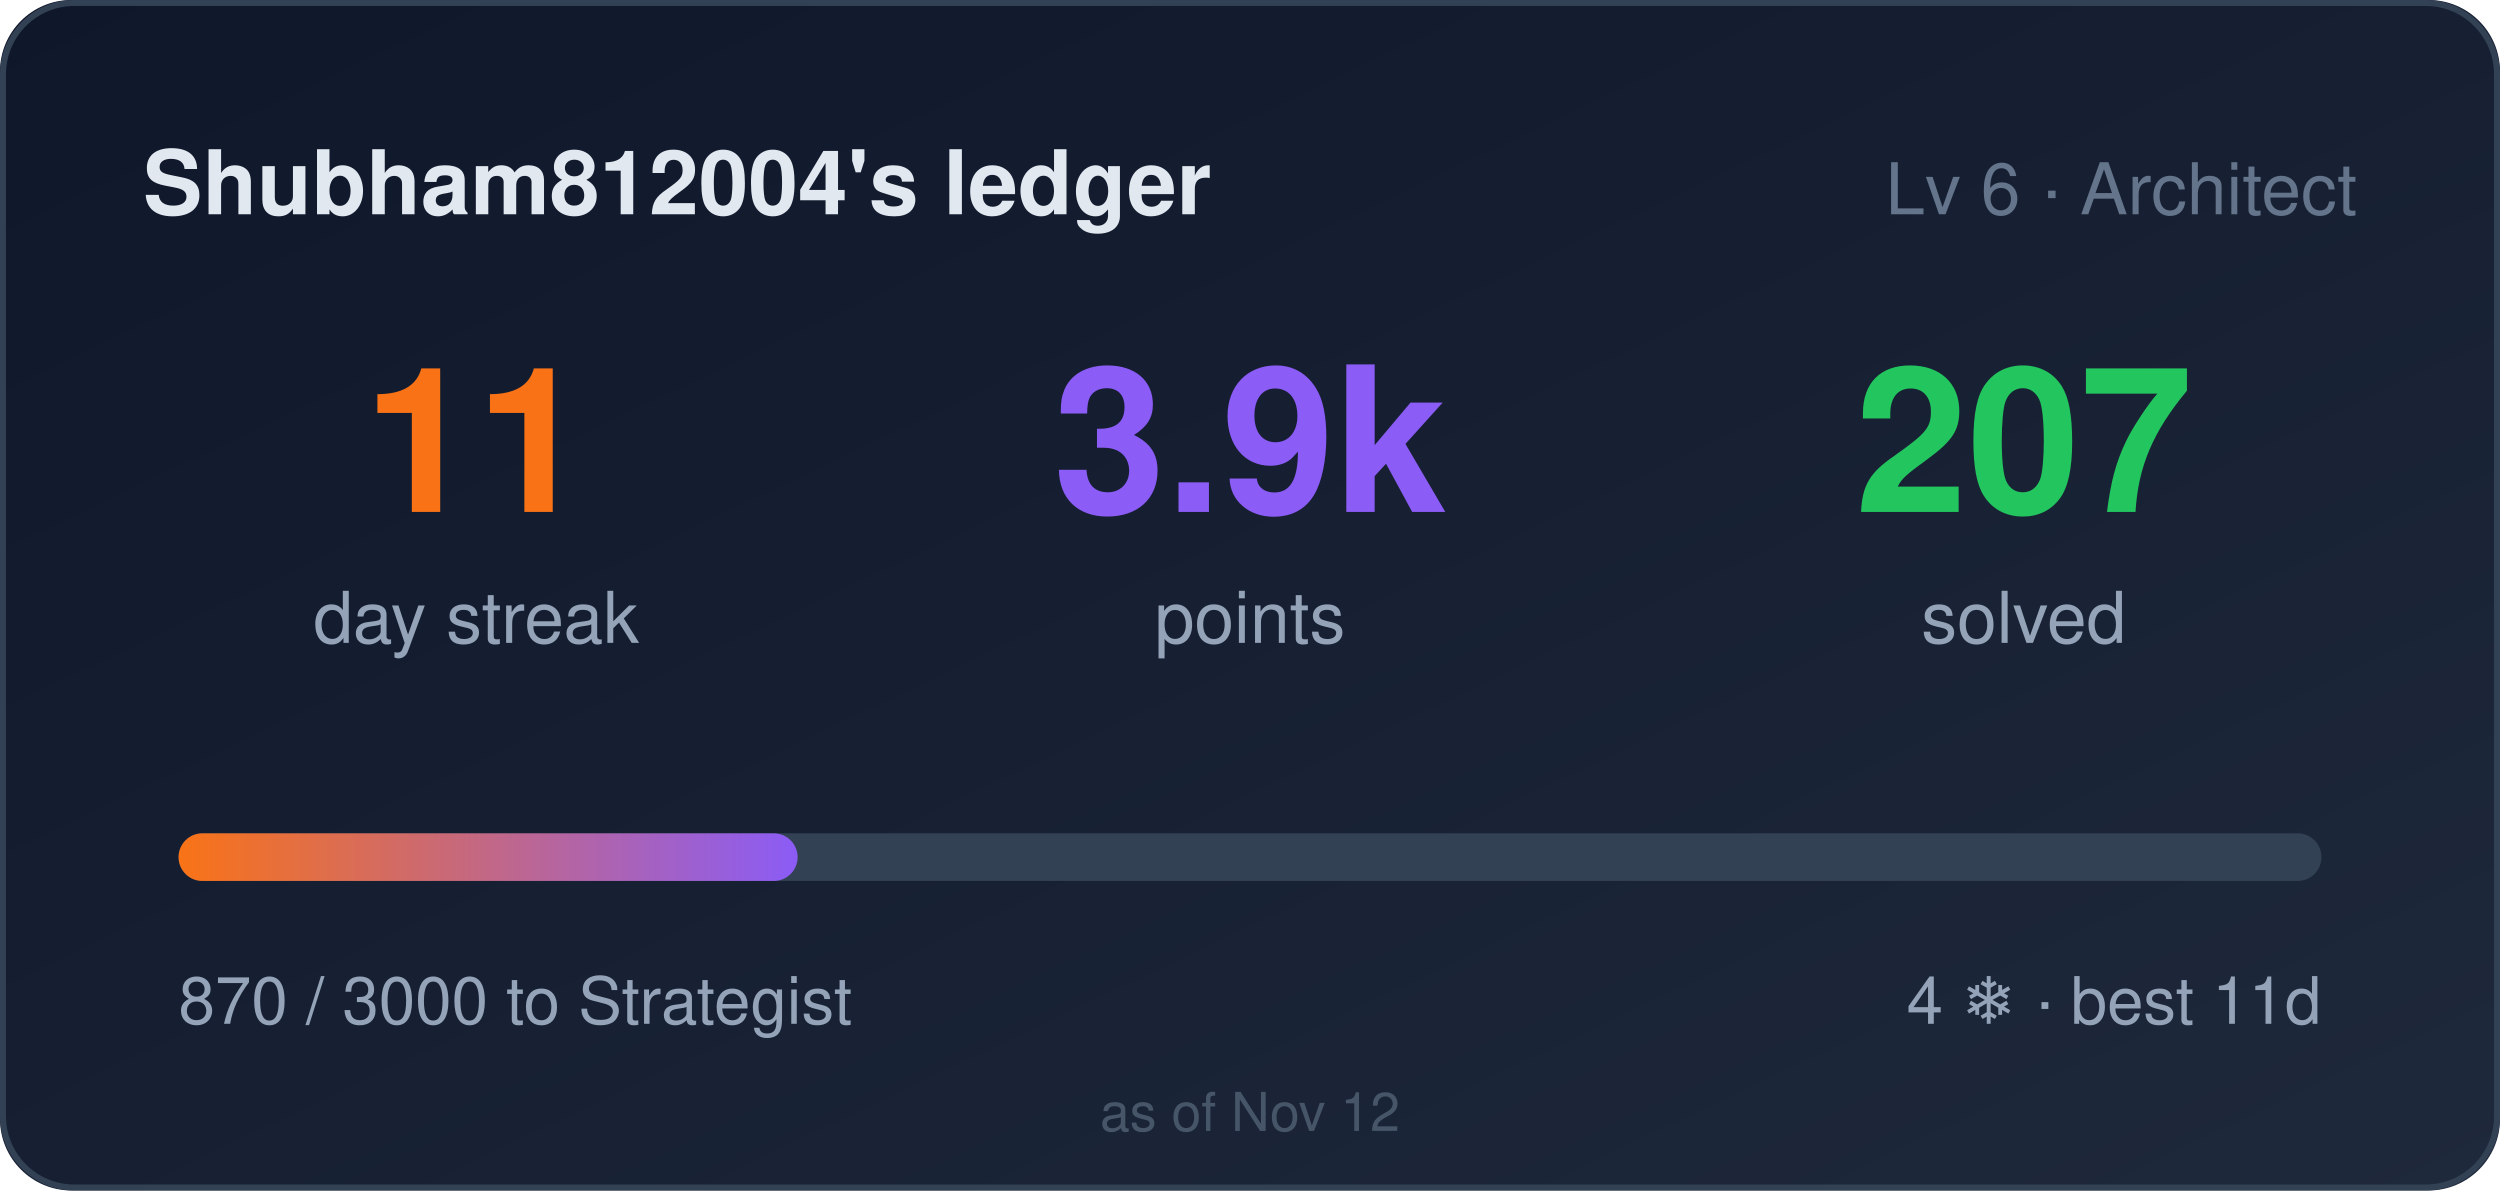
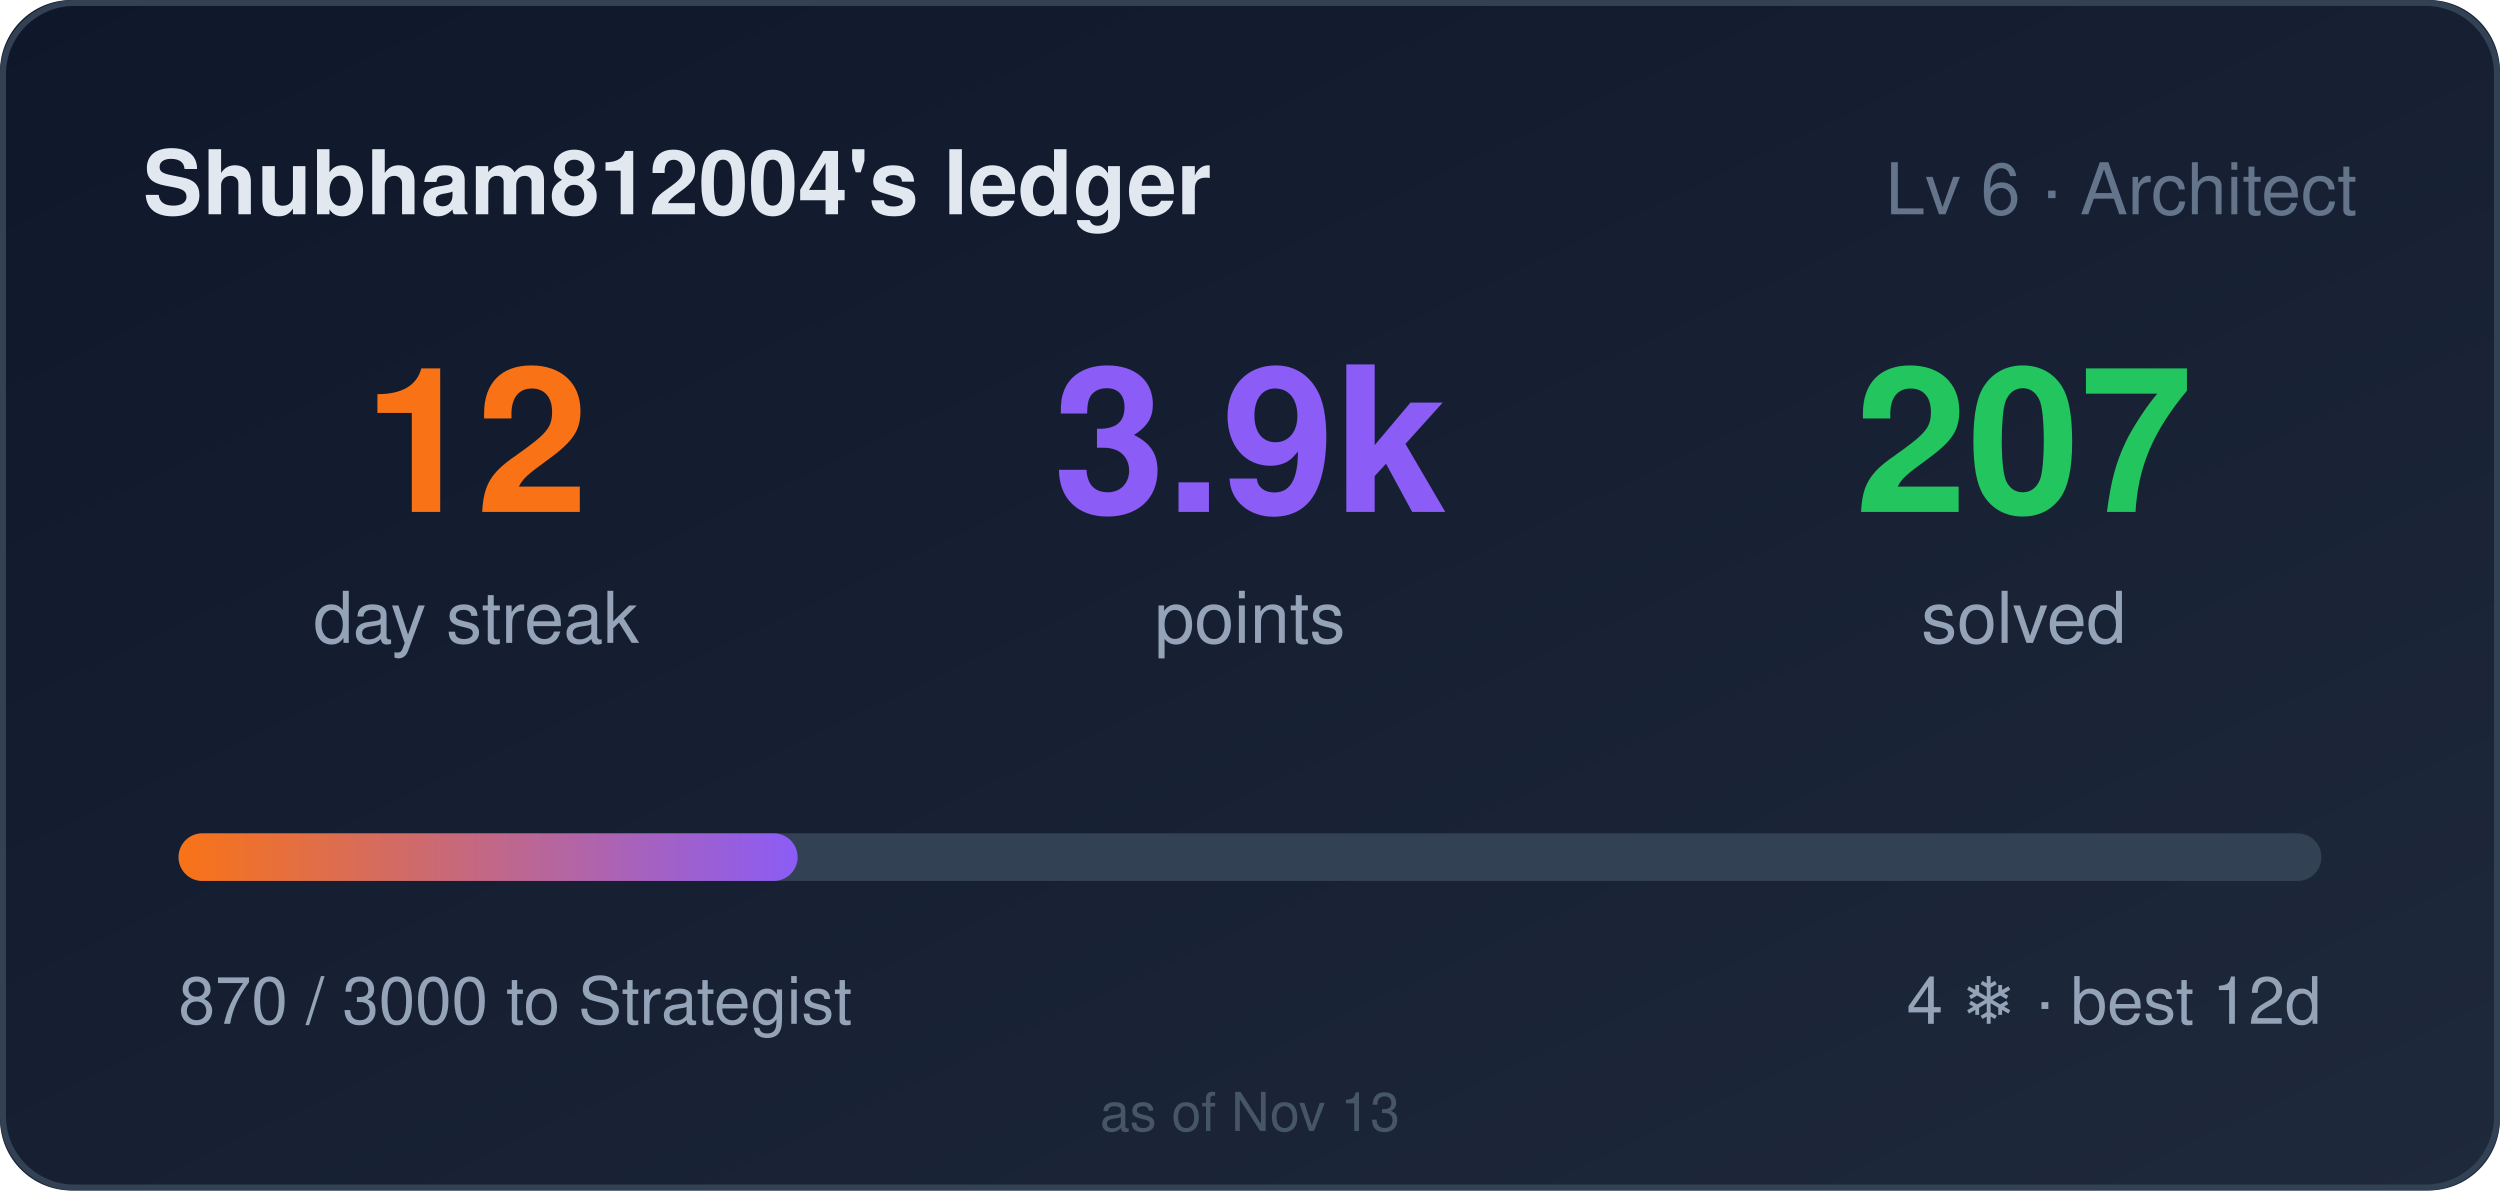
- <svg xmlns="http://www.w3.org/2000/svg" width="420" height="200" role="img" aria-label="Shubham812004's ledger: 11 day streak, 3870 points">
+ <svg xmlns="http://www.w3.org/2000/svg" width="420" height="200" role="img" aria-label="Shubham812004's ledger: 12 day streak, 3870 points">
  <style>
    .bar,.n{transform-box:fill-box}
    .bar{transform-origin:left center}
    @media (prefers-reduced-motion: no-preference){
      .bar{animation:cl-grow .9s cubic-bezier(.22,1,.36,1) both}
      .n{animation:cl-rise .5s ease-out both}
      .n2{animation-delay:.08s}
      .n3{animation-delay:.16s}
    }
    @keyframes cl-grow{from{transform:scaleX(0)}to{transform:scaleX(1)}}
    @keyframes cl-rise{from{opacity:0;transform:translateY(6px)}to{opacity:1;transform:none}}
  </style>
  <defs>
    <linearGradient id="bg" x1="0" y1="0" x2="1" y2="1">
      <stop offset="0" stop-color="#0f172a" />
      <stop offset="1" stop-color="#1e293b" />
    </linearGradient>
    <linearGradient id="bar" x1="0" y1="0" x2="1" y2="0">
      <stop offset="0" stop-color="#f97316" />
      <stop offset="1" stop-color="#8b5cf6" />
    </linearGradient>
  </defs>
  <rect width="420" height="200" rx="12" fill="url(#bg)" />
  <rect x="0.5" y="0.5" width="419" height="199" rx="12" fill="none" stroke="#334155" />
  <text x="24" y="36" fill="#e2e8f0" font-size="15" font-weight="600" font-family="Segoe UI,Helvetica,Arial,sans-serif">Shubham812004's ledger</text>
  <text x="396" y="36" fill="#64748b" font-size="12" text-anchor="end" font-family="Segoe UI,Helvetica,Arial,sans-serif">Lv 6 · Architect</text>
  <g font-family="Segoe UI,Helvetica,Arial,sans-serif">
-     <text class="n n1" x="80" y="86" fill="#f97316" font-size="34" font-weight="700" text-anchor="middle">11</text>
+     <text class="n n1" x="80" y="86" fill="#f97316" font-size="34" font-weight="700" text-anchor="middle">12</text>
    <text x="80" y="108" fill="#94a3b8" font-size="12" text-anchor="middle">day streak</text>
    <text class="n n2" x="210" y="86" fill="#8b5cf6" font-size="34" font-weight="700" text-anchor="middle">3.9k</text>
    <text x="210" y="108" fill="#94a3b8" font-size="12" text-anchor="middle">points</text>
    <text class="n n3" x="340" y="86" fill="#22c55e" font-size="34" font-weight="700" text-anchor="middle">207</text>
    <text x="340" y="108" fill="#94a3b8" font-size="12" text-anchor="middle">solved</text>
  </g>
  <rect x="30" y="140" width="360" height="8" rx="4" fill="#334155" />
  <rect class="bar" x="30" y="140" width="104" height="8" rx="4" fill="url(#bar)" />
  <text x="30" y="172" fill="#94a3b8" font-size="11" font-family="Segoe UI,Helvetica,Arial,sans-serif">870 / 3000 to Strategist</text>
-   <text x="390" y="172" fill="#94a3b8" font-size="11" text-anchor="end" font-family="Segoe UI,Helvetica,Arial,sans-serif">4 ❄ · best 11d</text>
-   <text x="210" y="190" fill="#475569" font-size="9" text-anchor="middle" font-family="Segoe UI,Helvetica,Arial,sans-serif">as of Nov 12</text>
+   <text x="390" y="172" fill="#94a3b8" font-size="11" text-anchor="end" font-family="Segoe UI,Helvetica,Arial,sans-serif">4 ❄ · best 12d</text>
+   <text x="210" y="190" fill="#475569" font-size="9" text-anchor="middle" font-family="Segoe UI,Helvetica,Arial,sans-serif">as of Nov 13</text>
</svg>
